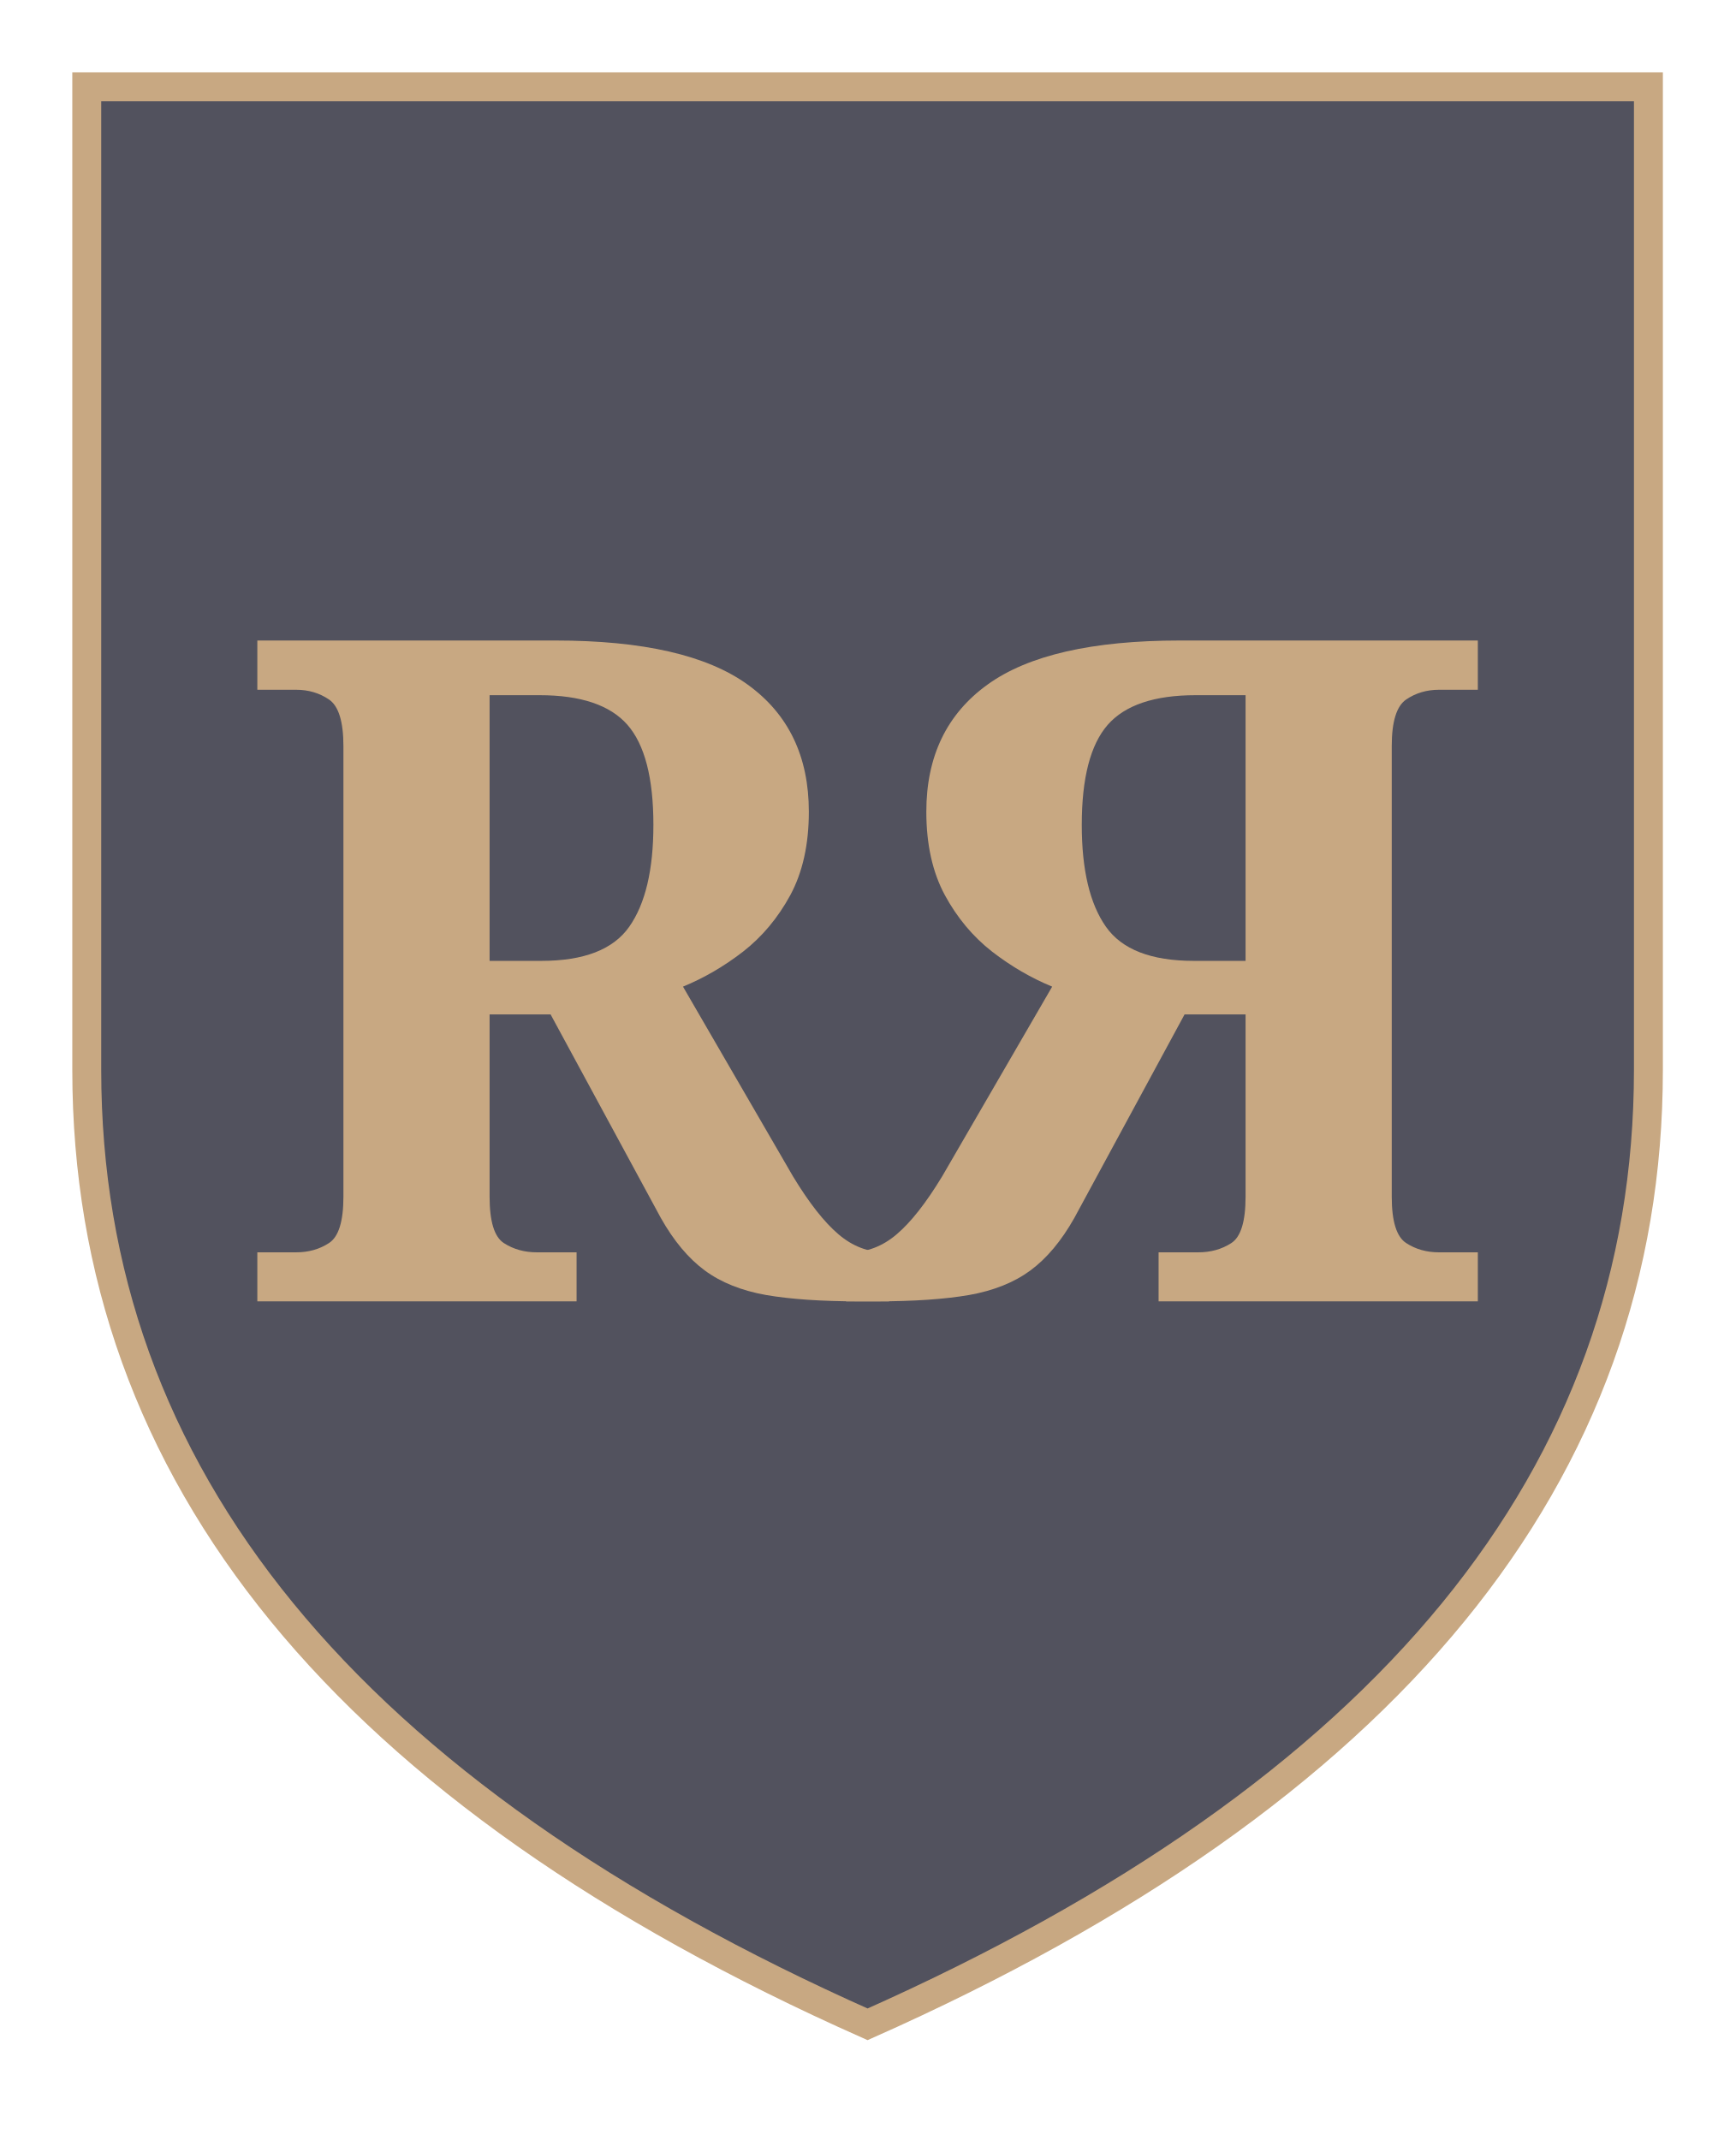
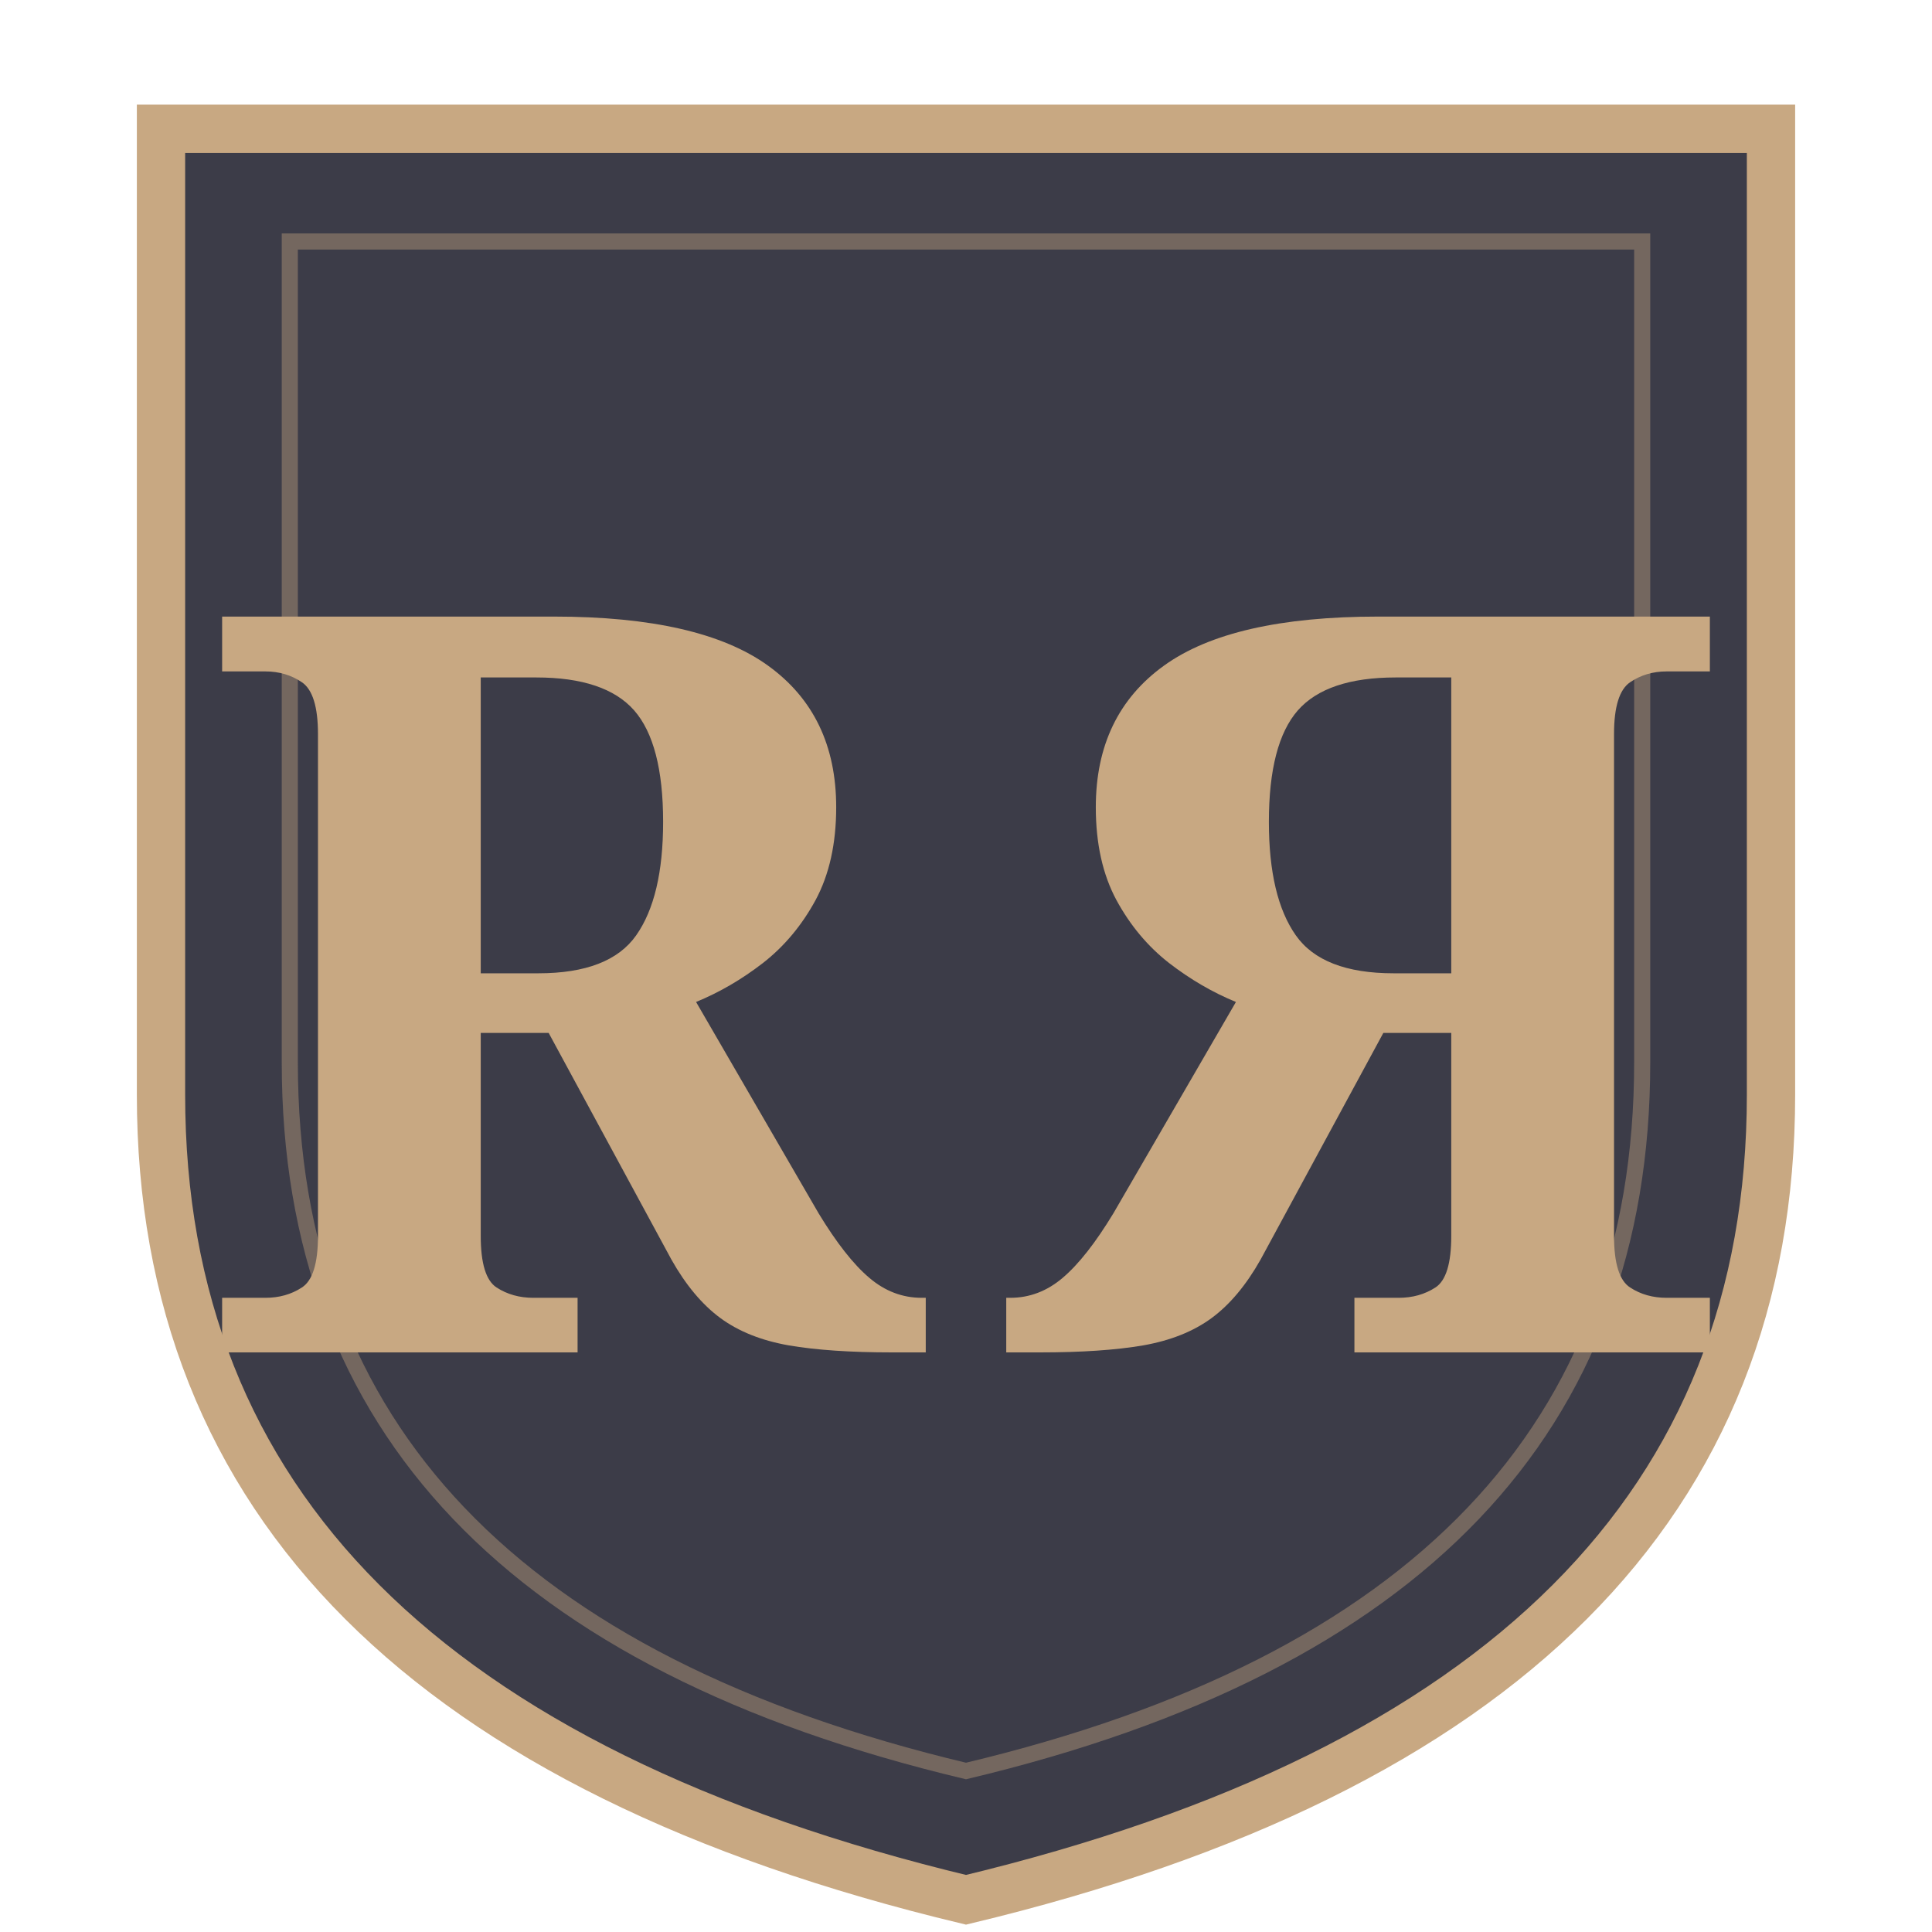
- <svg xmlns="http://www.w3.org/2000/svg" viewBox="0 0 120 148">
-   <path d="M 6 6 H 114 V 74 Q 114 116 60 140 Q 6 116 6 74 Z" fill="#52525E" />
-   <path d="M 6 6 H 114 V 74 Q 114 116 60 140 Q 6 116 6 74 Z" stroke="#C8A882" stroke-width="2" fill="none" />
-   <text x="16" y="90" font-family="Georgia, serif" font-size="64" font-weight="bold" fill="#C8A882">R</text>
+ <svg xmlns="http://www.w3.org/2000/svg" viewBox="0 0 120 120">
+   <path d="M10 8H110V68Q110 106 60 118Q10 106 10 68Z" fill="#3C3C48" />
+   <path d="M10 8H110V68Q110 106 60 118Q10 106 10 68Z" stroke="#C8A882" stroke-width="3" fill="none" />
+   <path d="M18 15H102V66Q102 100 60 110Q18 100 18 66Z" stroke="#C8A882" stroke-width="1" stroke-opacity="0.4" fill="none" />
+   <text x="12" y="84" font-family="Georgia,serif" font-size="64" font-weight="bold" fill="#C8A882">R</text>
  <g transform="translate(120,0) scale(-1,1)">
-     <text x="16" y="90" font-family="Georgia, serif" font-size="64" font-weight="bold" fill="#C8A882">R</text>
+     <text x="12" y="84" font-family="Georgia,serif" font-size="64" font-weight="bold" fill="#C8A882">R</text>
  </g>
</svg>
